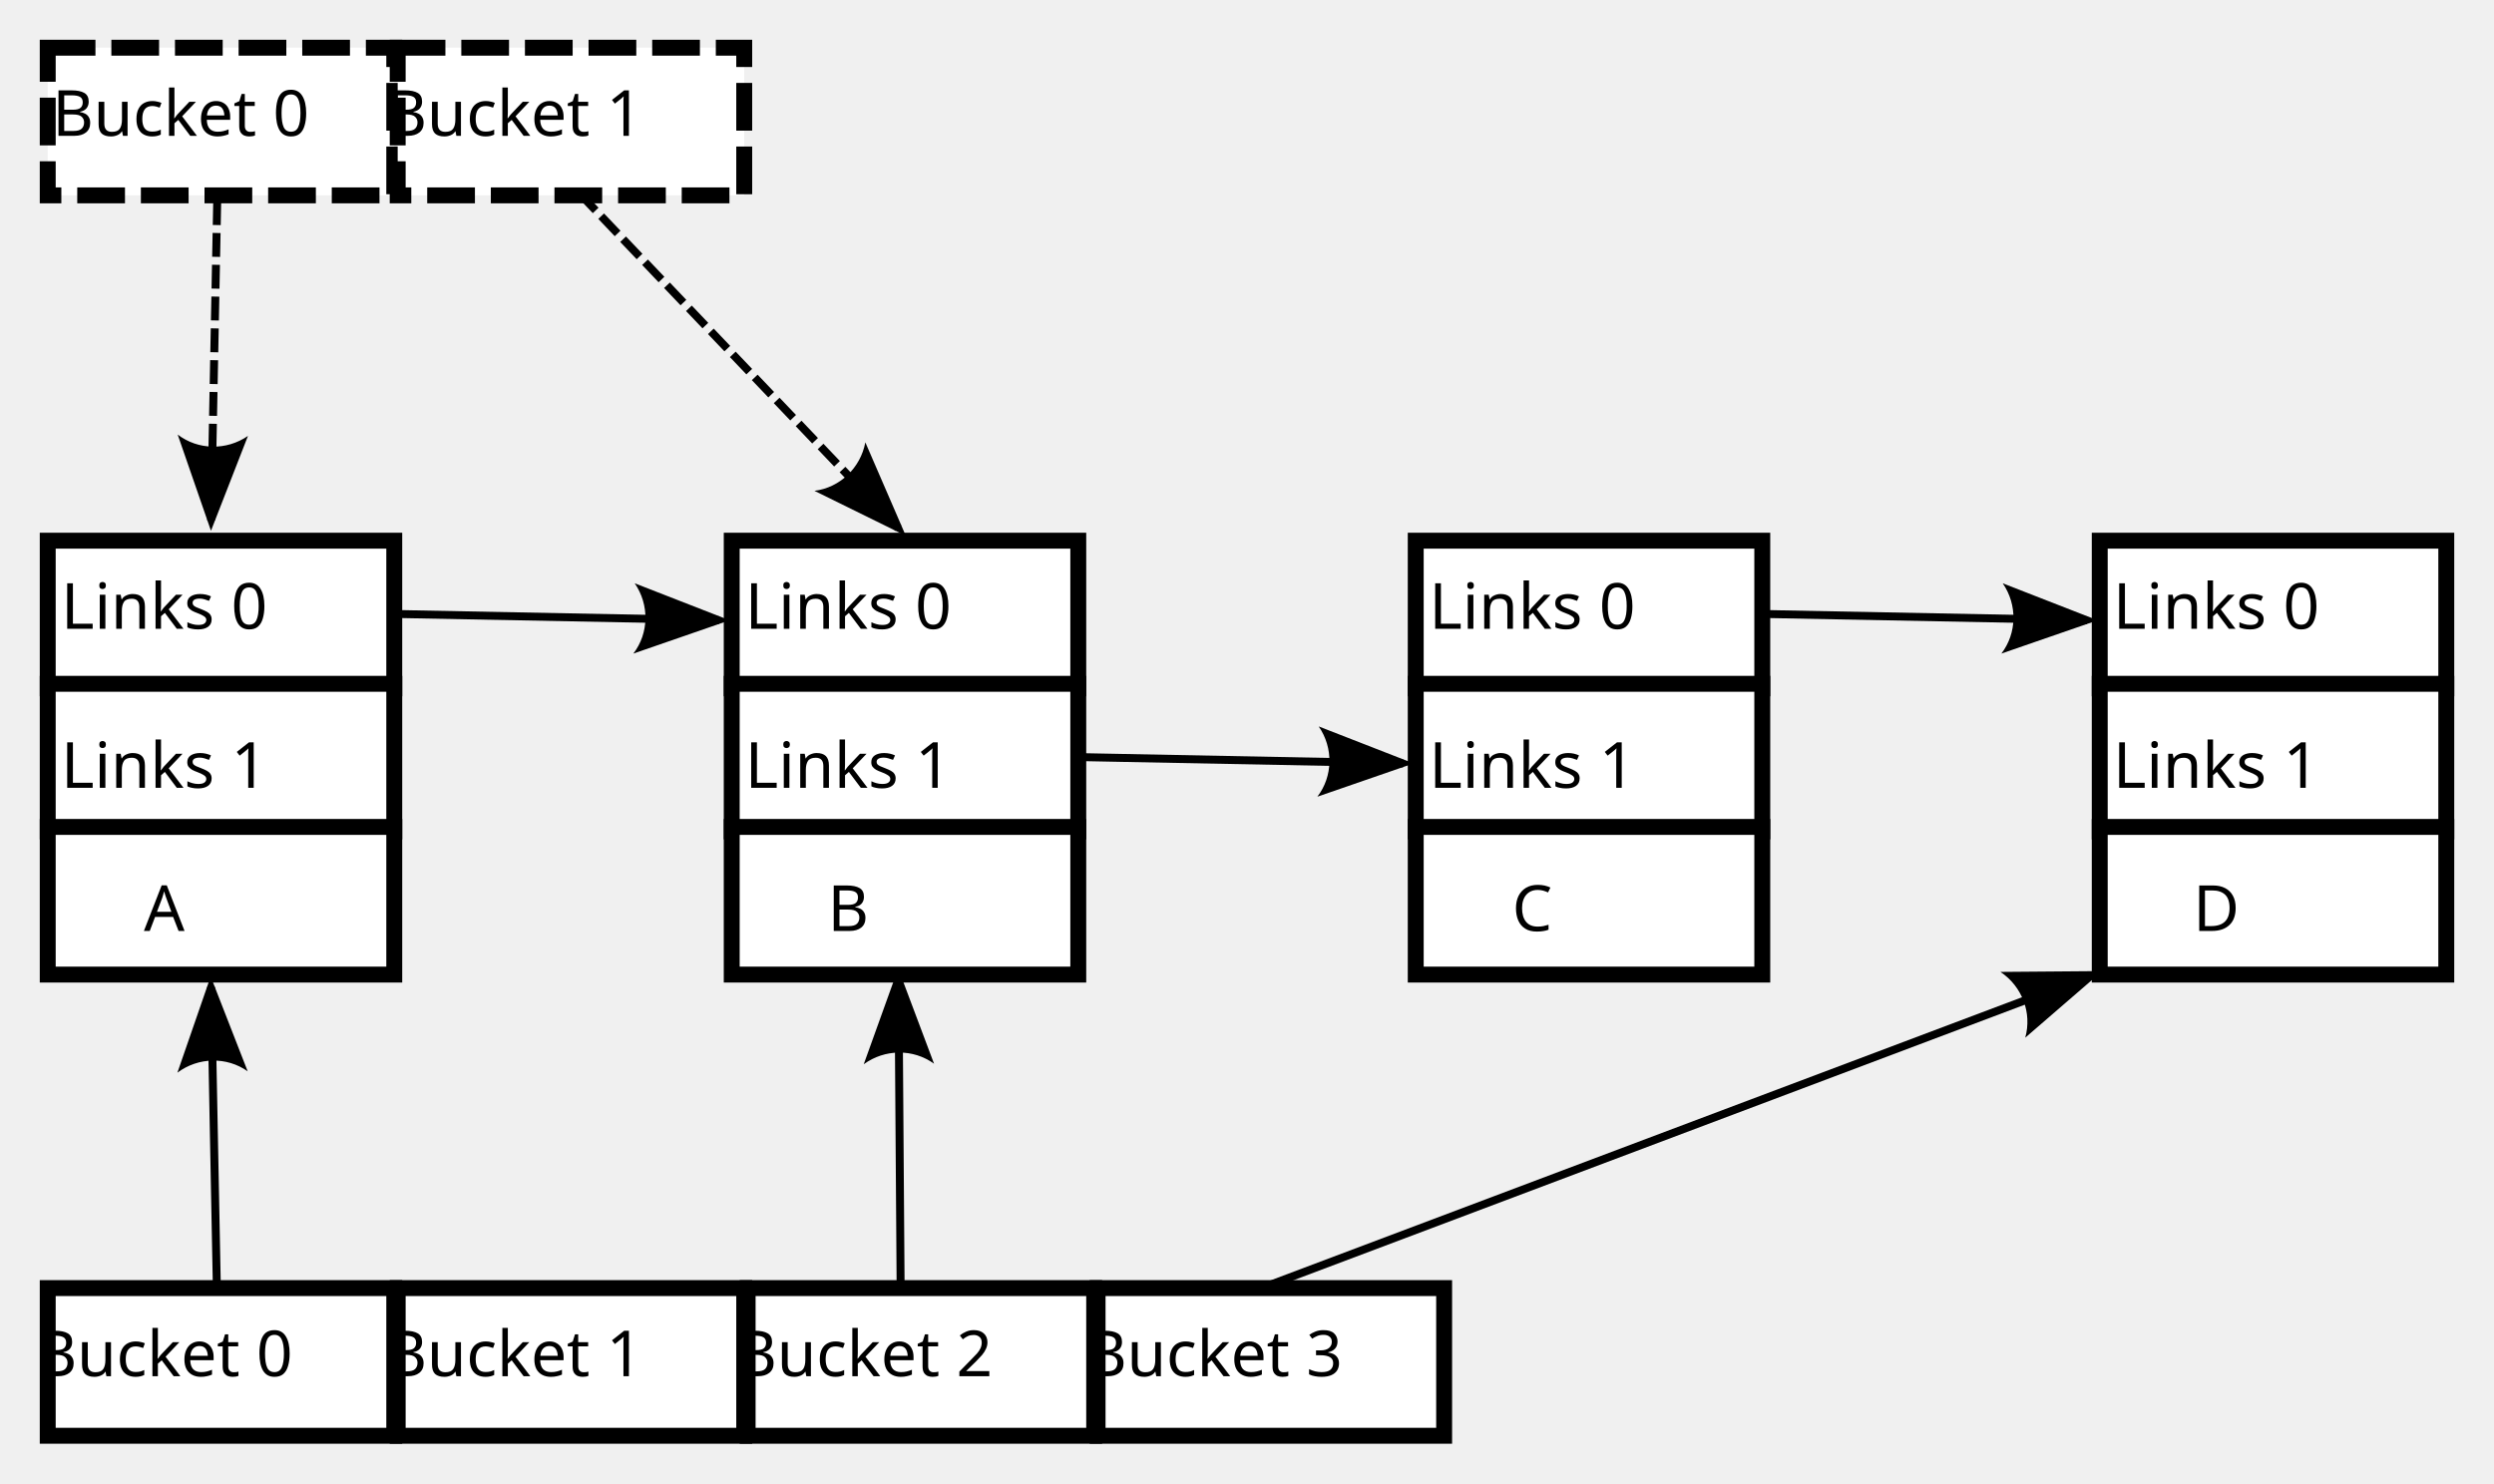
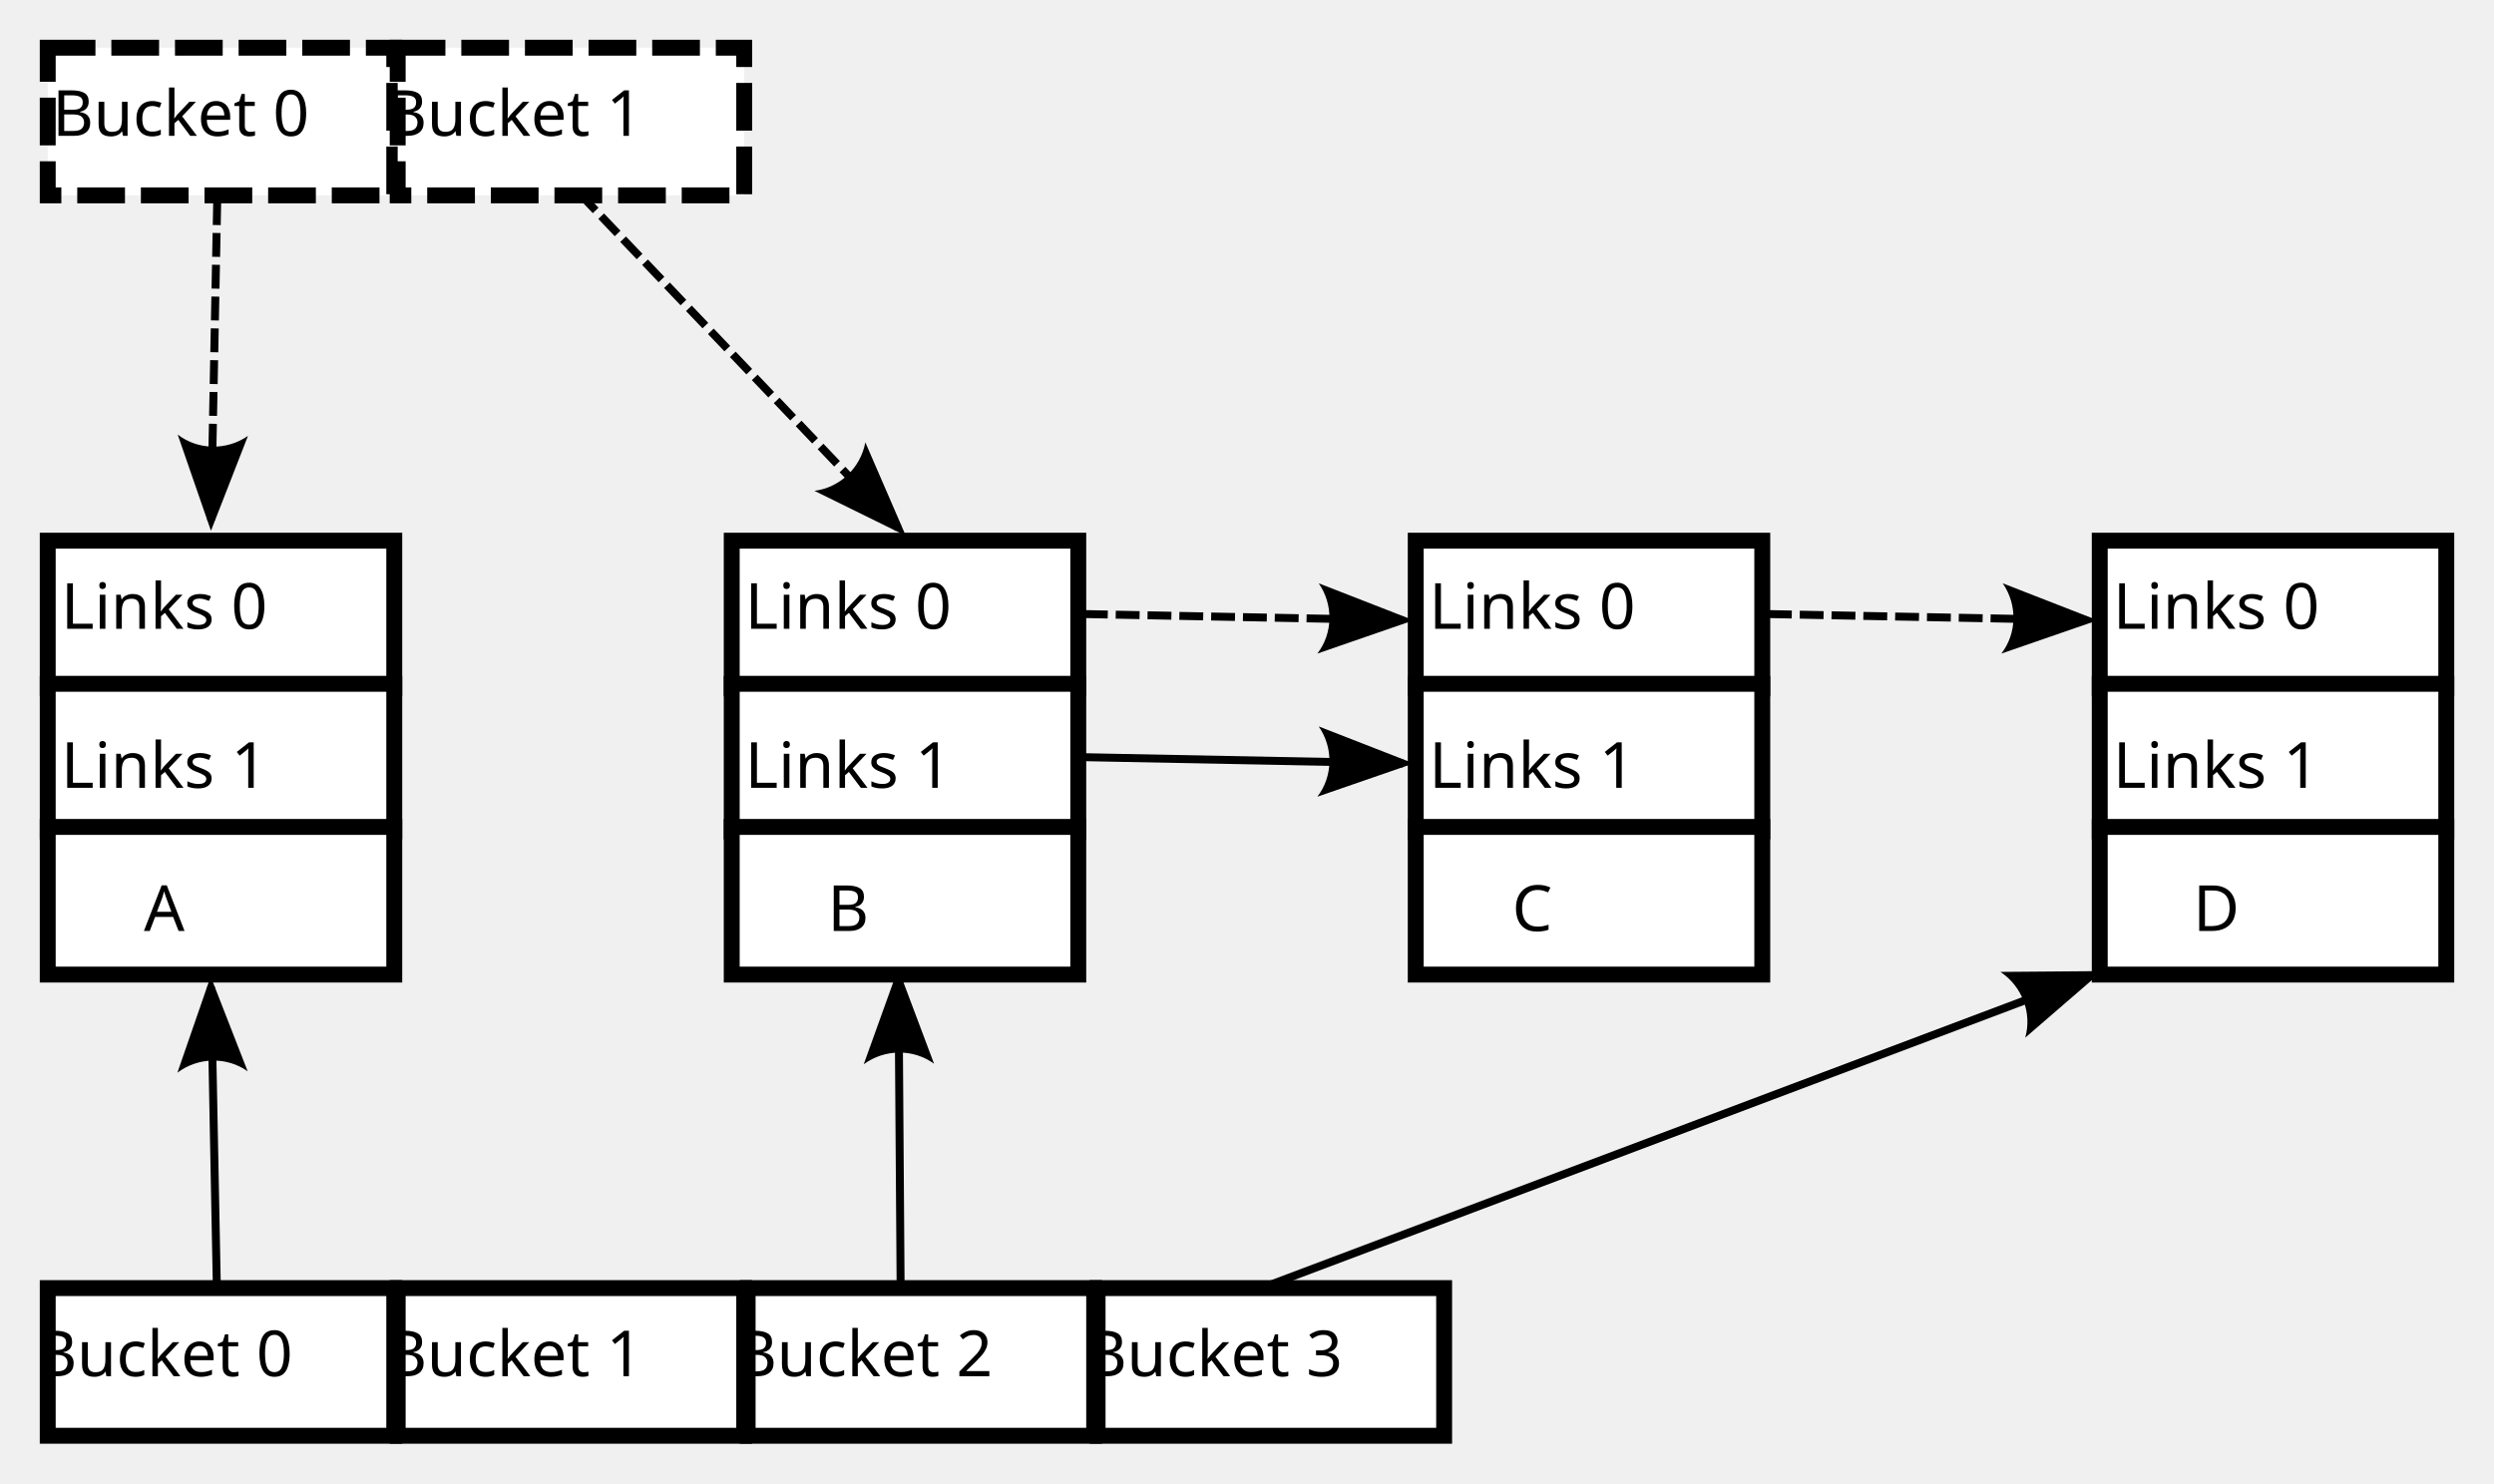
<svg xmlns="http://www.w3.org/2000/svg" width="313.571" height="186.571" id="svg2" version="1.1">
  <defs id="defs4">
    <marker orient="auto" refY="0" refX="0" id="Arrow2Lend" style="overflow:visible">
      <path id="path3803" style="fill-rule:evenodd;stroke-width:0.625;stroke-linejoin:round" d="M 8.719,4.034 -2.207,0.016 8.719,-4.002 c -1.745,2.372 -1.735,5.617 -6e-7,8.035 z" transform="matrix(-1.1,0,0,-1.1,-1.1,0)" />
    </marker>
    <marker orient="auto" refY="0" refX="0" id="Arrow1Lend" style="overflow:visible">
      <path id="path3785" d="M 0,0 5,-5 -12.5,0 5,5 0,0 z" style="fill-rule:evenodd;stroke:#000000;stroke-width:1pt" transform="matrix(-0.8,0,0,-0.8,-10,0)" />
    </marker>
    <marker orient="auto" refY="0" refX="0" id="Arrow2Lend-2" style="overflow:visible">
      <path id="path3803-8" style="fill-rule:evenodd;stroke-width:0.625;stroke-linejoin:round" d="M 8.719,4.034 -2.207,0.016 8.719,-4.002 c -1.745,2.372 -1.735,5.617 -6e-7,8.035 z" transform="matrix(-1.1,0,0,-1.1,-1.1,0)" />
    </marker>
  </defs>
  <g id="layer1" transform="translate(-28.28571,-344.2193)">
    <text xml:space="preserve" style="font-size:8px;font-style:normal;font-variant:normal;font-weight:normal;font-stretch:normal;text-align:center;line-height:125%;letter-spacing:0px;word-spacing:0px;writing-mode:lr-tb;text-anchor:middle;fill:#000000;fill-opacity:1;stroke:none;font-family:Sans;-inkscape-font-specification:Sans" x="127.784" y="20.996" id="text5020">
      <tspan id="tspan5022" x="127.784" y="20.996" />
    </text>
-     <path style="fill:none;stroke:#000000;stroke-width:1px;stroke-linecap:butt;stroke-linejoin:miter;stroke-opacity:1;marker-end:url(#Arrow2Lend)" d="m 78.567,421.447 40.125,0.776" id="path4251" />
    <g transform="translate(0,402)" id="g4253">
      <rect y="10.219" x="34.286" height="18.571" width="43.571" id="rect4255" style="fill:#ffffff;fill-opacity:1;stroke:#000000;stroke-width:2;stroke-miterlimit:4;stroke-opacity:1;stroke-dasharray:none;stroke-dashoffset:0" />
      <text xml:space="preserve" style="font-size:8px;font-style:normal;font-variant:normal;font-weight:normal;font-stretch:normal;text-align:center;line-height:125%;letter-spacing:0px;word-spacing:0px;writing-mode:lr-tb;text-anchor:middle;fill:#000000;fill-opacity:1;stroke:none;font-family:Sans;-inkscape-font-specification:Sans" x="56.214" y="21.301" id="text4257">
        <tspan id="tspan4259" x="56.214" y="21.301">Links 0</tspan>
      </text>
      <rect style="fill:#ffffff;fill-opacity:1;stroke:#000000;stroke-width:2;stroke-miterlimit:4;stroke-opacity:1;stroke-dasharray:none;stroke-dashoffset:0" id="rect4261" width="43.571" height="18.571" x="34.286" y="28.219" />
      <text id="text4263" y="41.301" x="56.214" style="font-size:8px;font-style:normal;font-variant:normal;font-weight:normal;font-stretch:normal;text-align:center;line-height:125%;letter-spacing:0px;word-spacing:0px;writing-mode:lr-tb;text-anchor:middle;fill:#000000;fill-opacity:1;stroke:none;font-family:Sans;-inkscape-font-specification:Sans" xml:space="preserve">
        <tspan y="41.301" x="56.214" id="tspan4265">Links 1</tspan>
      </text>
      <rect y="46.219" x="34.286" height="18.571" width="43.571" id="rect4267" style="fill:#ffffff;fill-opacity:1;stroke:#000000;stroke-width:2;stroke-miterlimit:4;stroke-opacity:1;stroke-dasharray:none;stroke-dashoffset:0" />
      <text xml:space="preserve" style="font-size:8px;font-style:normal;font-variant:normal;font-weight:normal;font-stretch:normal;text-align:center;line-height:125%;letter-spacing:0px;word-spacing:0px;writing-mode:lr-tb;text-anchor:middle;fill:#000000;fill-opacity:1;stroke:none;font-family:Sans;-inkscape-font-specification:Sans" x="56.214" y="59.301" id="text4269">
        <tspan id="tspan4271" x="56.214" y="59.301">A</tspan>
      </text>
    </g>
    <g id="g4273" transform="translate(86,402)">
      <rect style="fill:#ffffff;fill-opacity:1;stroke:#000000;stroke-width:2;stroke-miterlimit:4;stroke-opacity:1;stroke-dasharray:none;stroke-dashoffset:0" id="rect4275" width="43.571" height="18.571" x="34.286" y="10.219" />
      <text id="text4277" y="21.301" x="56.214" style="font-size:8px;font-style:normal;font-variant:normal;font-weight:normal;font-stretch:normal;text-align:center;line-height:125%;letter-spacing:0px;word-spacing:0px;writing-mode:lr-tb;text-anchor:middle;fill:#000000;fill-opacity:1;stroke:none;font-family:Sans;-inkscape-font-specification:Sans" xml:space="preserve">
        <tspan y="21.301" x="56.214" id="tspan4279">Links 0</tspan>
      </text>
      <rect y="28.219" x="34.286" height="18.571" width="43.571" id="rect4281" style="fill:#ffffff;fill-opacity:1;stroke:#000000;stroke-width:2;stroke-miterlimit:4;stroke-opacity:1;stroke-dasharray:none;stroke-dashoffset:0" />
      <text xml:space="preserve" style="font-size:8px;font-style:normal;font-variant:normal;font-weight:normal;font-stretch:normal;text-align:center;line-height:125%;letter-spacing:0px;word-spacing:0px;writing-mode:lr-tb;text-anchor:middle;fill:#000000;fill-opacity:1;stroke:none;font-family:Sans;-inkscape-font-specification:Sans" x="56.214" y="41.301" id="text4283">
        <tspan id="tspan4285" x="56.214" y="41.301">Links 1</tspan>
      </text>
      <rect style="fill:#ffffff;fill-opacity:1;stroke:#000000;stroke-width:2;stroke-miterlimit:4;stroke-opacity:1;stroke-dasharray:none;stroke-dashoffset:0" id="rect4287" width="43.571" height="18.571" x="34.286" y="46.219" />
      <text id="text4289" y="59.301" x="56.214" style="font-size:8px;font-style:normal;font-variant:normal;font-weight:normal;font-stretch:normal;text-align:center;line-height:125%;letter-spacing:0px;word-spacing:0px;writing-mode:lr-tb;text-anchor:middle;fill:#000000;fill-opacity:1;stroke:none;font-family:Sans;-inkscape-font-specification:Sans" xml:space="preserve">
        <tspan y="59.301" x="56.214" id="tspan4291">B</tspan>
      </text>
    </g>
-     <path id="path4293" d="m 250.567,421.447 40.125,0.776" style="fill:none;stroke:#000000;stroke-width:1px;stroke-linecap:butt;stroke-linejoin:miter;stroke-opacity:1;marker-end:url(#Arrow2Lend)" />
+     <path id="path4293" d="m 250.567,421.447 40.125,0.776" style="fill:none;stroke:#000000;stroke-width:1;stroke-linecap:butt;stroke-linejoin:miter;stroke-opacity:1;marker-end:url(#Arrow2Lend);stroke-miterlimit:4;stroke-dasharray:3,1;stroke-dashoffset:0" />
    <g id="g4295" transform="translate(172,402)">
      <rect style="fill:#ffffff;fill-opacity:1;stroke:#000000;stroke-width:2;stroke-miterlimit:4;stroke-opacity:1;stroke-dasharray:none;stroke-dashoffset:0" id="rect4297" width="43.571" height="18.571" x="34.286" y="10.219" />
      <text id="text4299" y="21.301" x="56.214" style="font-size:8px;font-style:normal;font-variant:normal;font-weight:normal;font-stretch:normal;text-align:center;line-height:125%;letter-spacing:0px;word-spacing:0px;writing-mode:lr-tb;text-anchor:middle;fill:#000000;fill-opacity:1;stroke:none;font-family:Sans;-inkscape-font-specification:Sans" xml:space="preserve">
        <tspan y="21.301" x="56.214" id="tspan4301">Links 0</tspan>
      </text>
      <rect y="28.219" x="34.286" height="18.571" width="43.571" id="rect4303" style="fill:#ffffff;fill-opacity:1;stroke:#000000;stroke-width:2;stroke-miterlimit:4;stroke-opacity:1;stroke-dasharray:none;stroke-dashoffset:0" />
      <text xml:space="preserve" style="font-size:8px;font-style:normal;font-variant:normal;font-weight:normal;font-stretch:normal;text-align:center;line-height:125%;letter-spacing:0px;word-spacing:0px;writing-mode:lr-tb;text-anchor:middle;fill:#000000;fill-opacity:1;stroke:none;font-family:Sans;-inkscape-font-specification:Sans" x="56.214" y="41.301" id="text4305">
        <tspan id="tspan4307" x="56.214" y="41.301">Links 1</tspan>
      </text>
      <rect style="fill:#ffffff;fill-opacity:1;stroke:#000000;stroke-width:2;stroke-miterlimit:4;stroke-opacity:1;stroke-dasharray:none;stroke-dashoffset:0" id="rect4309" width="43.571" height="18.571" x="34.286" y="46.219" />
      <text id="text4311" y="59.301" x="56.214" style="font-size:8px;font-style:normal;font-variant:normal;font-weight:normal;font-stretch:normal;text-align:center;line-height:125%;letter-spacing:0px;word-spacing:0px;writing-mode:lr-tb;text-anchor:middle;fill:#000000;fill-opacity:1;stroke:none;font-family:Sans;-inkscape-font-specification:Sans" xml:space="preserve">
        <tspan y="59.301" x="56.214" id="tspan4313">C</tspan>
      </text>
    </g>
    <g transform="translate(258,402)" id="g4315">
      <rect y="10.219" x="34.286" height="18.571" width="43.571" id="rect4317" style="fill:#ffffff;fill-opacity:1;stroke:#000000;stroke-width:2;stroke-miterlimit:4;stroke-opacity:1;stroke-dasharray:none;stroke-dashoffset:0" />
      <text xml:space="preserve" style="font-size:8px;font-style:normal;font-variant:normal;font-weight:normal;font-stretch:normal;text-align:center;line-height:125%;letter-spacing:0px;word-spacing:0px;writing-mode:lr-tb;text-anchor:middle;fill:#000000;fill-opacity:1;stroke:none;font-family:Sans;-inkscape-font-specification:Sans" x="56.214" y="21.301" id="text4319">
        <tspan id="tspan4321" x="56.214" y="21.301">Links 0</tspan>
      </text>
      <rect style="fill:#ffffff;fill-opacity:1;stroke:#000000;stroke-width:2;stroke-miterlimit:4;stroke-opacity:1;stroke-dasharray:none;stroke-dashoffset:0" id="rect4323" width="43.571" height="18.571" x="34.286" y="28.219" />
      <text id="text4325" y="41.301" x="56.214" style="font-size:8px;font-style:normal;font-variant:normal;font-weight:normal;font-stretch:normal;text-align:center;line-height:125%;letter-spacing:0px;word-spacing:0px;writing-mode:lr-tb;text-anchor:middle;fill:#000000;fill-opacity:1;stroke:none;font-family:Sans;-inkscape-font-specification:Sans" xml:space="preserve">
        <tspan y="41.301" x="56.214" id="tspan4327">Links 1</tspan>
      </text>
      <rect y="46.219" x="34.286" height="18.571" width="43.571" id="rect4329" style="fill:#ffffff;fill-opacity:1;stroke:#000000;stroke-width:2;stroke-miterlimit:4;stroke-opacity:1;stroke-dasharray:none;stroke-dashoffset:0" />
      <text xml:space="preserve" style="font-size:8px;font-style:normal;font-variant:normal;font-weight:normal;font-stretch:normal;text-align:center;line-height:125%;letter-spacing:0px;word-spacing:0px;writing-mode:lr-tb;text-anchor:middle;fill:#000000;fill-opacity:1;stroke:none;font-family:Sans;-inkscape-font-specification:Sans" x="56.214" y="59.301" id="text4331">
        <tspan id="tspan4333" x="56.214" y="59.301">D</tspan>
      </text>
    </g>
    <rect style="fill:#ffffff;fill-opacity:1;stroke:#000000;stroke-width:2;stroke-miterlimit:4;stroke-opacity:1;stroke-dasharray:6, 2;stroke-dashoffset:0" id="rect4337" width="43.571" height="18.571" x="34.286" y="350.219" />
    <text id="text4339" y="361.301" x="56.214" style="font-size:8px;font-style:normal;font-variant:normal;font-weight:normal;font-stretch:normal;text-align:center;line-height:125%;letter-spacing:0px;word-spacing:0px;writing-mode:lr-tb;text-anchor:middle;fill:#000000;fill-opacity:1;stroke:none;font-family:Sans;-inkscape-font-specification:Sans" xml:space="preserve">
      <tspan y="361.301" x="56.214" id="tspan4341">Bucket 0</tspan>
    </text>
    <path id="path4343" d="m 55.595,369.522 -0.776,40.125" style="fill:none;stroke:#000000;stroke-width:1;stroke-linecap:butt;stroke-linejoin:miter;stroke-miterlimit:4;stroke-opacity:1;stroke-dasharray:3, 1;stroke-dashoffset:0;marker-end:url(#Arrow2Lend)" />
    <g transform="translate(44,340)" id="g4345" style="stroke-width:2;stroke-miterlimit:4;stroke-dasharray:6, 2;stroke-dashoffset:0">
      <rect style="fill:#ffffff;fill-opacity:1;stroke:#000000;stroke-width:2;stroke-miterlimit:4;stroke-opacity:1;stroke-dasharray:6, 2;stroke-dashoffset:0" id="rect4347" width="43.571" height="18.571" x="34.286" y="10.219" />
      <text id="text4349" y="21.301" x="56.214" style="font-size:8px;font-style:normal;font-variant:normal;font-weight:normal;font-stretch:normal;text-align:center;line-height:125%;letter-spacing:0px;word-spacing:0px;writing-mode:lr-tb;text-anchor:middle;fill:#000000;fill-opacity:1;stroke:none;font-family:Sans;-inkscape-font-specification:Sans" xml:space="preserve">
        <tspan y="21.301" x="56.214" id="tspan4351">Bucket 1</tspan>
      </text>
    </g>
    <path style="fill:none;stroke:#000000;stroke-width:1;stroke-linecap:butt;stroke-linejoin:miter;stroke-miterlimit:4;stroke-opacity:1;stroke-dasharray:none;stroke-dashoffset:0;marker-end:url(#Arrow2Lend)" d="m 164.567,439.447 40.125,0.776" id="path4353" />
    <path style="fill:none;stroke:#000000;stroke-width:1;stroke-linecap:butt;stroke-linejoin:miter;stroke-miterlimit:4;stroke-opacity:1;stroke-dasharray:none;stroke-dashoffset:0;marker-end:url(#Arrow2Lend)" d="m 55.595,508.475 -0.776,-40.125" id="path4355" />
    <g style="stroke-width:2;stroke-miterlimit:4;stroke-dasharray:none;stroke-dashoffset:0" transform="translate(0,496)" id="g4357">
      <rect style="fill:#ffffff;fill-opacity:1;stroke:#000000;stroke-width:2;stroke-miterlimit:4;stroke-opacity:1;stroke-dasharray:none;stroke-dashoffset:0" id="rect4359" width="43.571" height="18.571" x="34.286" y="10.219" />
      <text id="text4361" y="21.301" x="56.214" style="font-size:8px;font-style:normal;font-variant:normal;font-weight:normal;font-stretch:normal;text-align:center;line-height:125%;letter-spacing:0px;word-spacing:0px;writing-mode:lr-tb;text-anchor:middle;fill:#000000;fill-opacity:1;stroke:none;font-family:Sans;-inkscape-font-specification:Sans" xml:space="preserve">
        <tspan y="21.301" x="56.214" id="tspan4363">Bucket 0</tspan>
      </text>
    </g>
    <g style="stroke-width:2;stroke-miterlimit:4;stroke-dasharray:none;stroke-dashoffset:0" id="g4365" transform="translate(44,496)">
      <rect y="10.219" x="34.286" height="18.571" width="43.571" id="rect4367" style="fill:#ffffff;fill-opacity:1;stroke:#000000;stroke-width:2;stroke-miterlimit:4;stroke-opacity:1;stroke-dasharray:none;stroke-dashoffset:0" />
      <text xml:space="preserve" style="font-size:8px;font-style:normal;font-variant:normal;font-weight:normal;font-stretch:normal;text-align:center;line-height:125%;letter-spacing:0px;word-spacing:0px;writing-mode:lr-tb;text-anchor:middle;fill:#000000;fill-opacity:1;stroke:none;font-family:Sans;-inkscape-font-specification:Sans" x="56.214" y="21.301" id="text4369">
        <tspan id="tspan4371" x="56.214" y="21.301">Bucket 1</tspan>
      </text>
    </g>
    <g style="stroke-width:2;stroke-miterlimit:4;stroke-dasharray:none;stroke-dashoffset:0" id="g4373" transform="translate(88,496)">
      <rect y="10.219" x="34.286" height="18.571" width="43.571" id="rect4375" style="fill:#ffffff;fill-opacity:1;stroke:#000000;stroke-width:2;stroke-miterlimit:4;stroke-opacity:1;stroke-dasharray:none;stroke-dashoffset:0" />
      <text xml:space="preserve" style="font-size:8px;font-style:normal;font-variant:normal;font-weight:normal;font-stretch:normal;text-align:center;line-height:125%;letter-spacing:0px;word-spacing:0px;writing-mode:lr-tb;text-anchor:middle;fill:#000000;fill-opacity:1;stroke:none;font-family:Sans;-inkscape-font-specification:Sans" x="56.214" y="21.301" id="text4377">
        <tspan id="tspan4379" x="56.214" y="21.301">Bucket 2</tspan>
      </text>
    </g>
    <g style="stroke-width:2;stroke-miterlimit:4;stroke-dasharray:none;stroke-dashoffset:0" transform="translate(132,496)" id="g4381">
      <rect style="fill:#ffffff;fill-opacity:1;stroke:#000000;stroke-width:2;stroke-miterlimit:4;stroke-opacity:1;stroke-dasharray:none;stroke-dashoffset:0" id="rect4383" width="43.571" height="18.571" x="34.286" y="10.219" />
      <text id="text4385" y="21.301" x="56.214" style="font-size:8px;font-style:normal;font-variant:normal;font-weight:normal;font-stretch:normal;text-align:center;line-height:125%;letter-spacing:0px;word-spacing:0px;writing-mode:lr-tb;text-anchor:middle;fill:#000000;fill-opacity:1;stroke:none;font-family:Sans;-inkscape-font-specification:Sans" xml:space="preserve">
        <tspan y="21.301" x="56.214" id="tspan4387">Bucket 3</tspan>
      </text>
    </g>
    <path id="path4389" d="M 141.516,505.444 141.246,467.34" style="fill:none;stroke:#000000;stroke-width:1;stroke-linecap:butt;stroke-linejoin:miter;stroke-miterlimit:4;stroke-opacity:1;stroke-dasharray:none;stroke-dashoffset:0;marker-end:url(#Arrow2Lend)" />
    <path id="path4391" d="M 187.595,505.949 291.37,466.835" style="fill:none;stroke:#000000;stroke-width:1;stroke-linecap:butt;stroke-linejoin:miter;stroke-miterlimit:4;stroke-opacity:1;stroke-dasharray:none;stroke-dashoffset:0;marker-end:url(#Arrow2Lend)" />
    <path style="fill:none;stroke:#000000;stroke-width:1;stroke-linecap:butt;stroke-linejoin:miter;stroke-miterlimit:4;stroke-opacity:1;stroke-dasharray:3, 1;stroke-dashoffset:0;marker-end:url(#Arrow2Lend)" d="m 101.11,368.511 40.136,42.145" id="path4393" />
+     <path id="path3061" d="m 164.567,421.447 40.125,0.776" style="fill:none;stroke:#000000;stroke-width:1;stroke-linecap:butt;stroke-linejoin:miter;stroke-opacity:1;marker-end:url(#Arrow2Lend);stroke-miterlimit:4;stroke-dasharray:3,1;stroke-dashoffset:0" />
  </g>
</svg>
